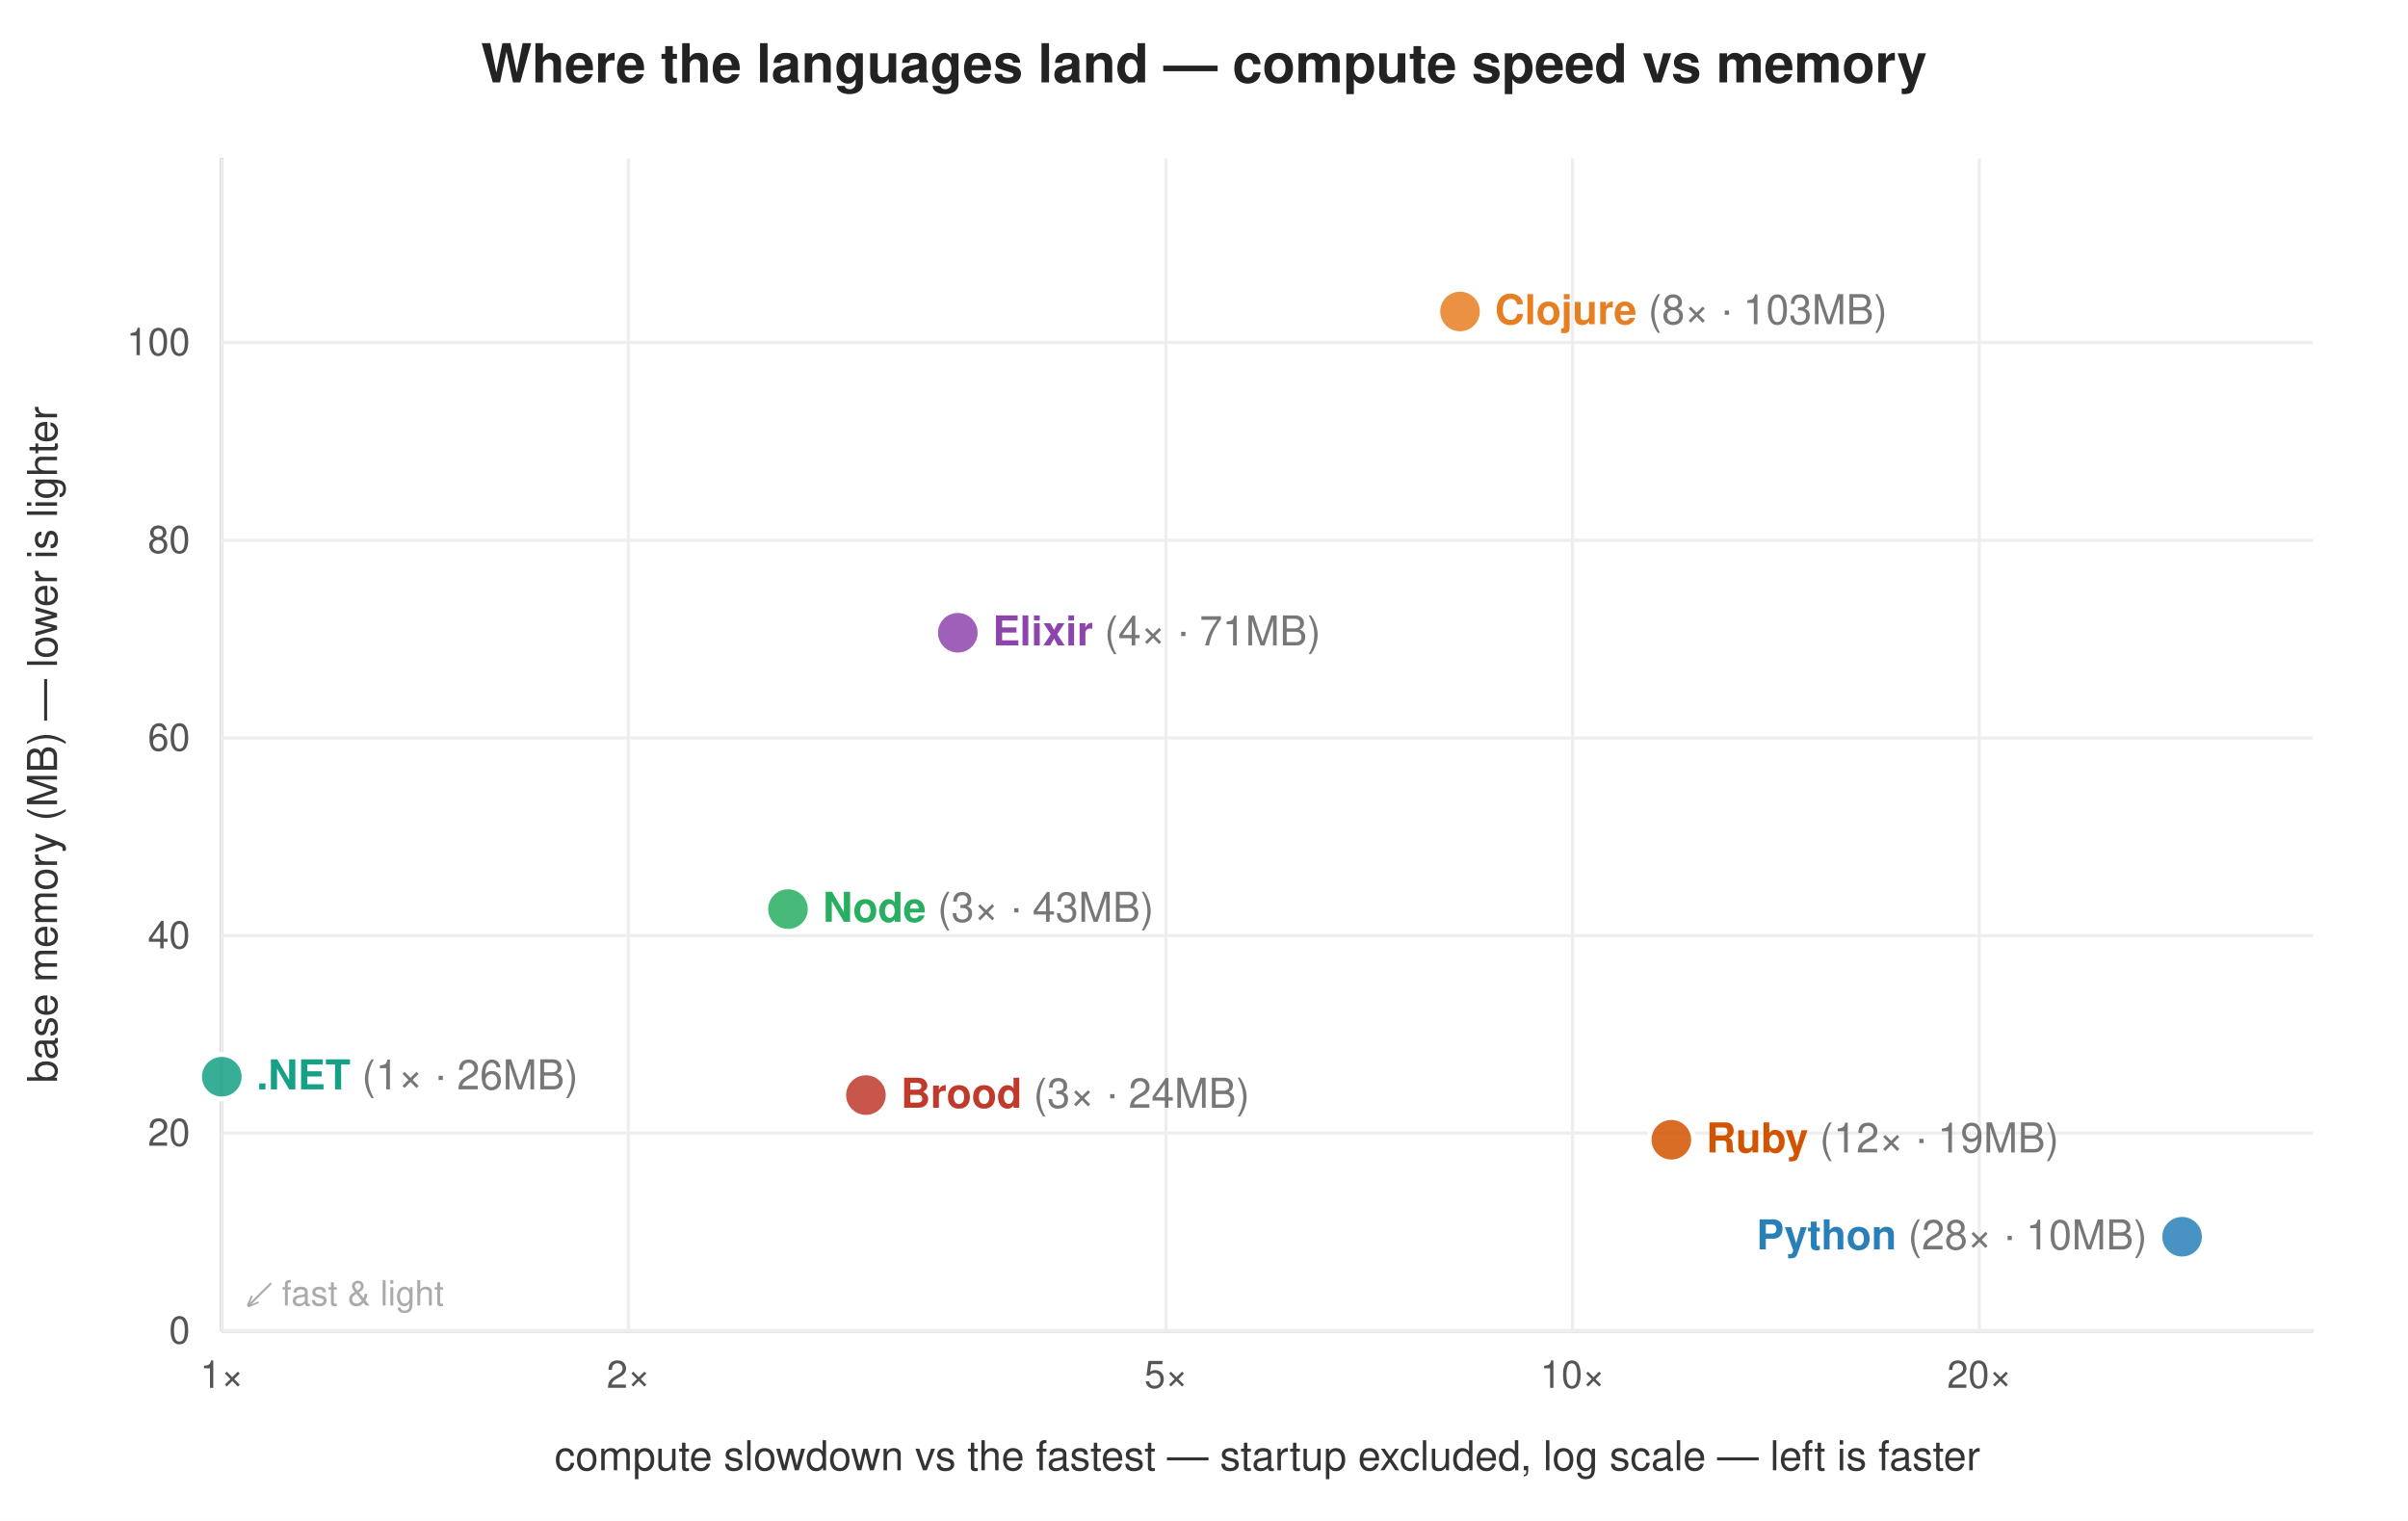
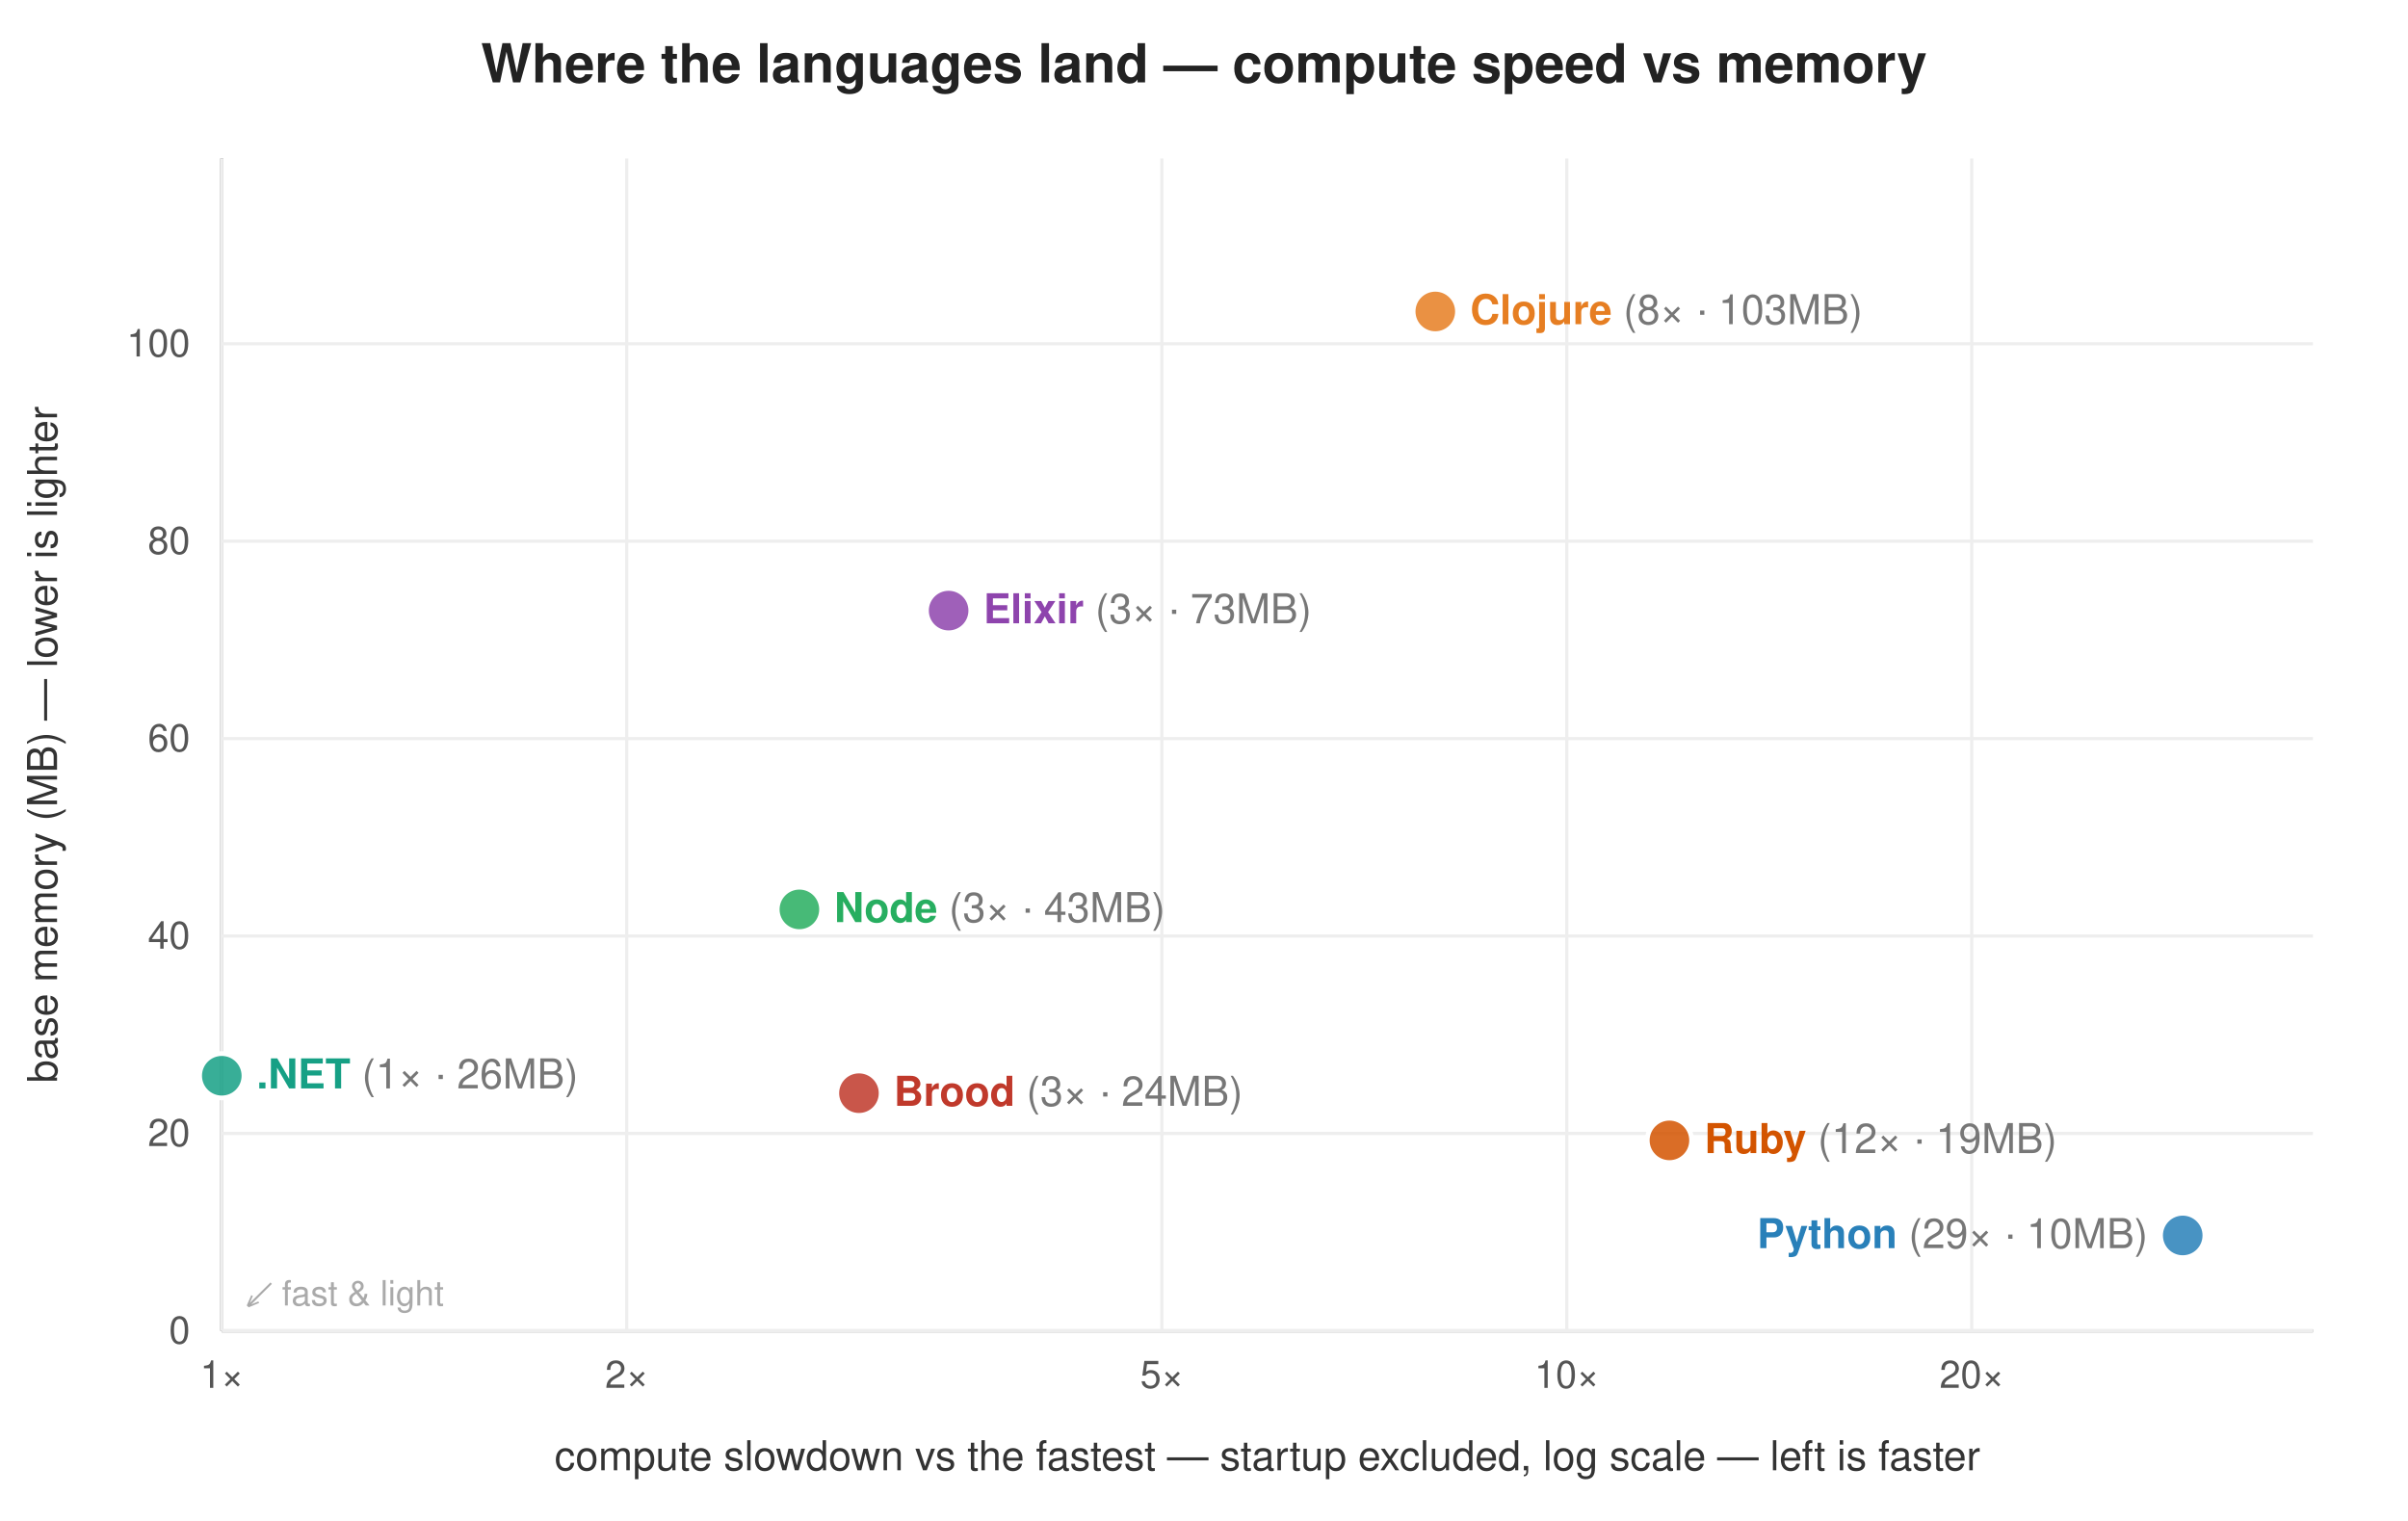
<svg xmlns="http://www.w3.org/2000/svg" width="760" height="480" viewBox="0 0 760 480" font-family="system-ui,Segoe UI,Helvetica,Arial,sans-serif">
  <rect width="760" height="480" fill="#ffffff" />
  <text x="380.0" y="26" text-anchor="middle" font-size="17" font-weight="700" fill="#222">Where the languages land — compute speed vs memory</text>
  <line x1="70" y1="420" x2="730" y2="420" stroke="#888" stroke-width="1" />
  <line x1="70" y1="50" x2="70" y2="420" stroke="#888" stroke-width="1" />
  <line x1="70.0" y1="50" x2="70.0" y2="420" stroke="#eee" stroke-width="1" />
  <text x="70.0" y="438" text-anchor="middle" font-size="12" fill="#555">1×</text>
-   <line x1="198.3" y1="50" x2="198.3" y2="420" stroke="#eee" stroke-width="1" />
-   <text x="198.3" y="438" text-anchor="middle" font-size="12" fill="#555">2×</text>
-   <line x1="368.0" y1="50" x2="368.0" y2="420" stroke="#eee" stroke-width="1" />
-   <text x="368.0" y="438" text-anchor="middle" font-size="12" fill="#555">5×</text>
-   <line x1="496.3" y1="50" x2="496.3" y2="420" stroke="#eee" stroke-width="1" />
-   <text x="496.3" y="438" text-anchor="middle" font-size="12" fill="#555">10×</text>
-   <line x1="624.7" y1="50" x2="624.7" y2="420" stroke="#eee" stroke-width="1" />
-   <text x="624.7" y="438" text-anchor="middle" font-size="12" fill="#555">20×</text>
+   <line x1="197.8" y1="50" x2="197.8" y2="420" stroke="#eee" stroke-width="1" />
+   <text x="197.8" y="438" text-anchor="middle" font-size="12" fill="#555">2×</text>
+   <line x1="366.7" y1="50" x2="366.7" y2="420" stroke="#eee" stroke-width="1" />
+   <text x="366.7" y="438" text-anchor="middle" font-size="12" fill="#555">5×</text>
+   <line x1="494.5" y1="50" x2="494.5" y2="420" stroke="#eee" stroke-width="1" />
+   <text x="494.5" y="438" text-anchor="middle" font-size="12" fill="#555">10×</text>
+   <line x1="622.3" y1="50" x2="622.3" y2="420" stroke="#eee" stroke-width="1" />
+   <text x="622.3" y="438" text-anchor="middle" font-size="12" fill="#555">20×</text>
  <line x1="70" y1="420.0" x2="730" y2="420.0" stroke="#eee" stroke-width="1" />
  <text x="60" y="424.0" text-anchor="end" font-size="12" fill="#555">0</text>
-   <line x1="70" y1="357.6" x2="730" y2="357.6" stroke="#eee" stroke-width="1" />
-   <text x="60" y="361.6" text-anchor="end" font-size="12" fill="#555">20</text>
-   <line x1="70" y1="295.3" x2="730" y2="295.3" stroke="#eee" stroke-width="1" />
-   <text x="60" y="299.3" text-anchor="end" font-size="12" fill="#555">40</text>
-   <line x1="70" y1="232.9" x2="730" y2="232.9" stroke="#eee" stroke-width="1" />
-   <text x="60" y="236.9" text-anchor="end" font-size="12" fill="#555">60</text>
-   <line x1="70" y1="170.5" x2="730" y2="170.5" stroke="#eee" stroke-width="1" />
-   <text x="60" y="174.5" text-anchor="end" font-size="12" fill="#555">80</text>
-   <line x1="70" y1="108.1" x2="730" y2="108.1" stroke="#eee" stroke-width="1" />
-   <text x="60" y="112.1" text-anchor="end" font-size="12" fill="#555">100</text>
+   <line x1="70" y1="357.7" x2="730" y2="357.7" stroke="#eee" stroke-width="1" />
+   <text x="60" y="361.7" text-anchor="end" font-size="12" fill="#555">20</text>
+   <line x1="70" y1="295.4" x2="730" y2="295.4" stroke="#eee" stroke-width="1" />
+   <text x="60" y="299.4" text-anchor="end" font-size="12" fill="#555">40</text>
+   <line x1="70" y1="233.1" x2="730" y2="233.1" stroke="#eee" stroke-width="1" />
+   <text x="60" y="237.1" text-anchor="end" font-size="12" fill="#555">60</text>
+   <line x1="70" y1="170.8" x2="730" y2="170.8" stroke="#eee" stroke-width="1" />
+   <text x="60" y="174.8" text-anchor="end" font-size="12" fill="#555">80</text>
+   <line x1="70" y1="108.5" x2="730" y2="108.5" stroke="#eee" stroke-width="1" />
+   <text x="60" y="112.5" text-anchor="end" font-size="12" fill="#555">100</text>
  <text x="400.0" y="464" text-anchor="middle" font-size="13" fill="#333">compute slowdown vs the fastest — startup excluded, log scale — left is faster</text>
  <text x="18" y="235.0" text-anchor="middle" font-size="13" fill="#333" transform="rotate(-90 18 235.0)">base memory (MB) — lower is lighter</text>
  <text x="78" y="412" font-size="11" fill="#aaa">↙ fast &amp; light</text>
-   <circle cx="688.7" cy="390.3" r="7" fill="#2980b9" fill-opacity="0.85" stroke="#fff" stroke-width="1.5" />
-   <text x="677.7" y="394.3" text-anchor="end" font-size="13" font-weight="600" fill="#2980b9">Python <tspan font-weight="400" fill="#777">(28× · 10MB)</tspan>
+   <circle cx="688.9" cy="389.9" r="7" fill="#2980b9" fill-opacity="0.85" stroke="#fff" stroke-width="1.5" />
+   <text x="677.9" y="393.9" text-anchor="end" font-size="13" font-weight="600" fill="#2980b9">Python <tspan font-weight="400" fill="#777">(29× · 10MB)</tspan>
  </text>
-   <circle cx="527.5" cy="359.7" r="7" fill="#d35400" fill-opacity="0.85" stroke="#fff" stroke-width="1.5" />
-   <text x="538.5" y="363.7" text-anchor="start" font-size="13" font-weight="600" fill="#d35400">Ruby <tspan font-weight="400" fill="#777">(12× · 19MB)</tspan>
+   <circle cx="526.9" cy="359.9" r="7" fill="#d35400" fill-opacity="0.85" stroke="#fff" stroke-width="1.5" />
+   <text x="537.9" y="363.9" text-anchor="start" font-size="13" font-weight="600" fill="#d35400">Ruby <tspan font-weight="400" fill="#777">(12× · 19MB)</tspan>
  </text>
-   <circle cx="273.3" cy="345.6" r="7" fill="#c0392b" fill-opacity="0.85" stroke="#fff" stroke-width="1.5" />
-   <text x="284.3" y="349.6" text-anchor="start" font-size="13" font-weight="600" fill="#c0392b">Brood <tspan font-weight="400" fill="#777">(3× · 24MB)</tspan>
+   <circle cx="271.1" cy="345.0" r="7" fill="#c0392b" fill-opacity="0.85" stroke="#fff" stroke-width="1.5" />
+   <text x="282.1" y="349.0" text-anchor="start" font-size="13" font-weight="600" fill="#c0392b">Brood <tspan font-weight="400" fill="#777">(3× · 24MB)</tspan>
  </text>
-   <circle cx="70.0" cy="339.8" r="7" fill="#16a085" fill-opacity="0.85" stroke="#fff" stroke-width="1.5" />
-   <text x="81.0" y="343.8" text-anchor="start" font-size="13" font-weight="600" fill="#16a085">.NET <tspan font-weight="400" fill="#777">(1× · 26MB)</tspan>
+   <circle cx="70.0" cy="339.5" r="7" fill="#16a085" fill-opacity="0.85" stroke="#fff" stroke-width="1.5" />
+   <text x="81.0" y="343.5" text-anchor="start" font-size="13" font-weight="600" fill="#16a085">.NET <tspan font-weight="400" fill="#777">(1× · 26MB)</tspan>
  </text>
-   <circle cx="248.7" cy="286.9" r="7" fill="#27ae60" fill-opacity="0.85" stroke="#fff" stroke-width="1.5" />
-   <text x="259.7" y="290.9" text-anchor="start" font-size="13" font-weight="600" fill="#27ae60">Node <tspan font-weight="400" fill="#777">(3× · 43MB)</tspan>
+   <circle cx="252.3" cy="287.0" r="7" fill="#27ae60" fill-opacity="0.85" stroke="#fff" stroke-width="1.5" />
+   <text x="263.3" y="291.0" text-anchor="start" font-size="13" font-weight="600" fill="#27ae60">Node <tspan font-weight="400" fill="#777">(3× · 43MB)</tspan>
  </text>
-   <circle cx="302.3" cy="199.7" r="7" fill="#8e44ad" fill-opacity="0.85" stroke="#fff" stroke-width="1.5" />
-   <text x="313.3" y="203.7" text-anchor="start" font-size="13" font-weight="600" fill="#8e44ad">Elixir <tspan font-weight="400" fill="#777">(4× · 71MB)</tspan>
+   <circle cx="299.4" cy="192.7" r="7" fill="#8e44ad" fill-opacity="0.85" stroke="#fff" stroke-width="1.5" />
+   <text x="310.4" y="196.7" text-anchor="start" font-size="13" font-weight="600" fill="#8e44ad">Elixir <tspan font-weight="400" fill="#777">(3× · 73MB)</tspan>
  </text>
-   <circle cx="460.8" cy="98.3" r="7" fill="#e67e22" fill-opacity="0.85" stroke="#fff" stroke-width="1.5" />
-   <text x="471.8" y="102.3" text-anchor="start" font-size="13" font-weight="600" fill="#e67e22">Clojure <tspan font-weight="400" fill="#777">(8× · 103MB)</tspan>
+   <circle cx="453.0" cy="98.3" r="7" fill="#e67e22" fill-opacity="0.85" stroke="#fff" stroke-width="1.5" />
+   <text x="464.0" y="102.3" text-anchor="start" font-size="13" font-weight="600" fill="#e67e22">Clojure <tspan font-weight="400" fill="#777">(8× · 103MB)</tspan>
  </text>
</svg>
